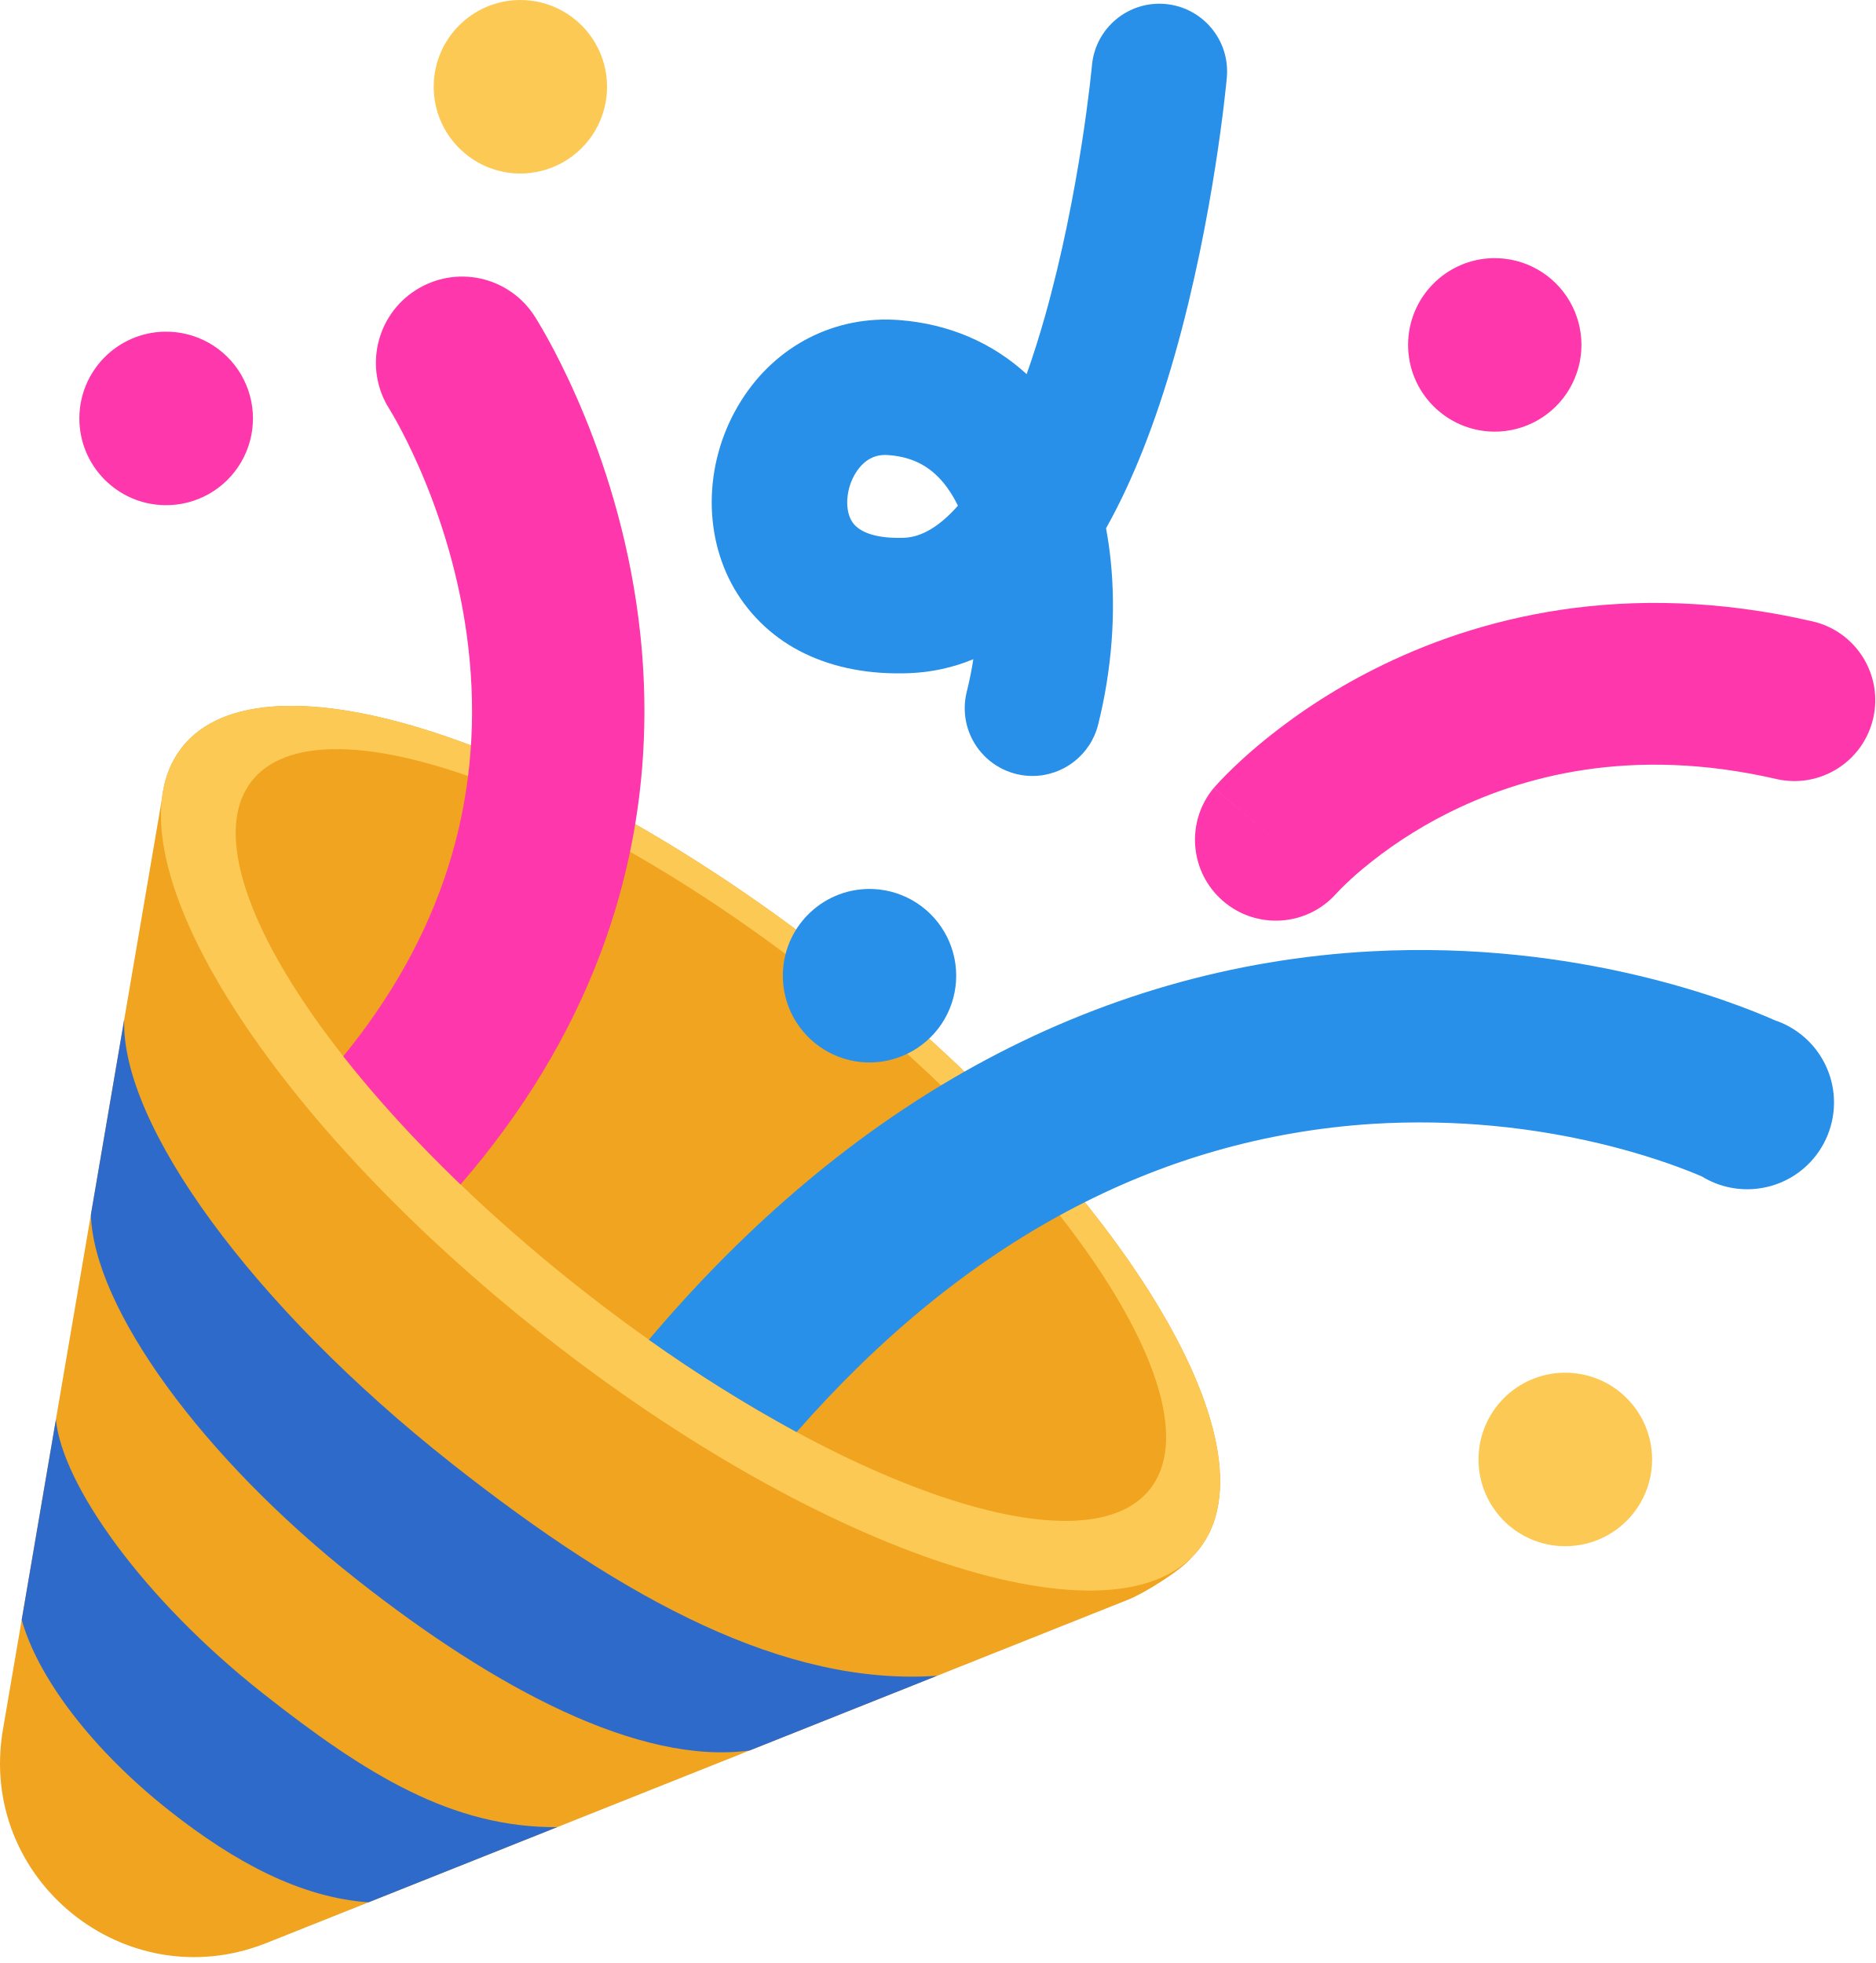
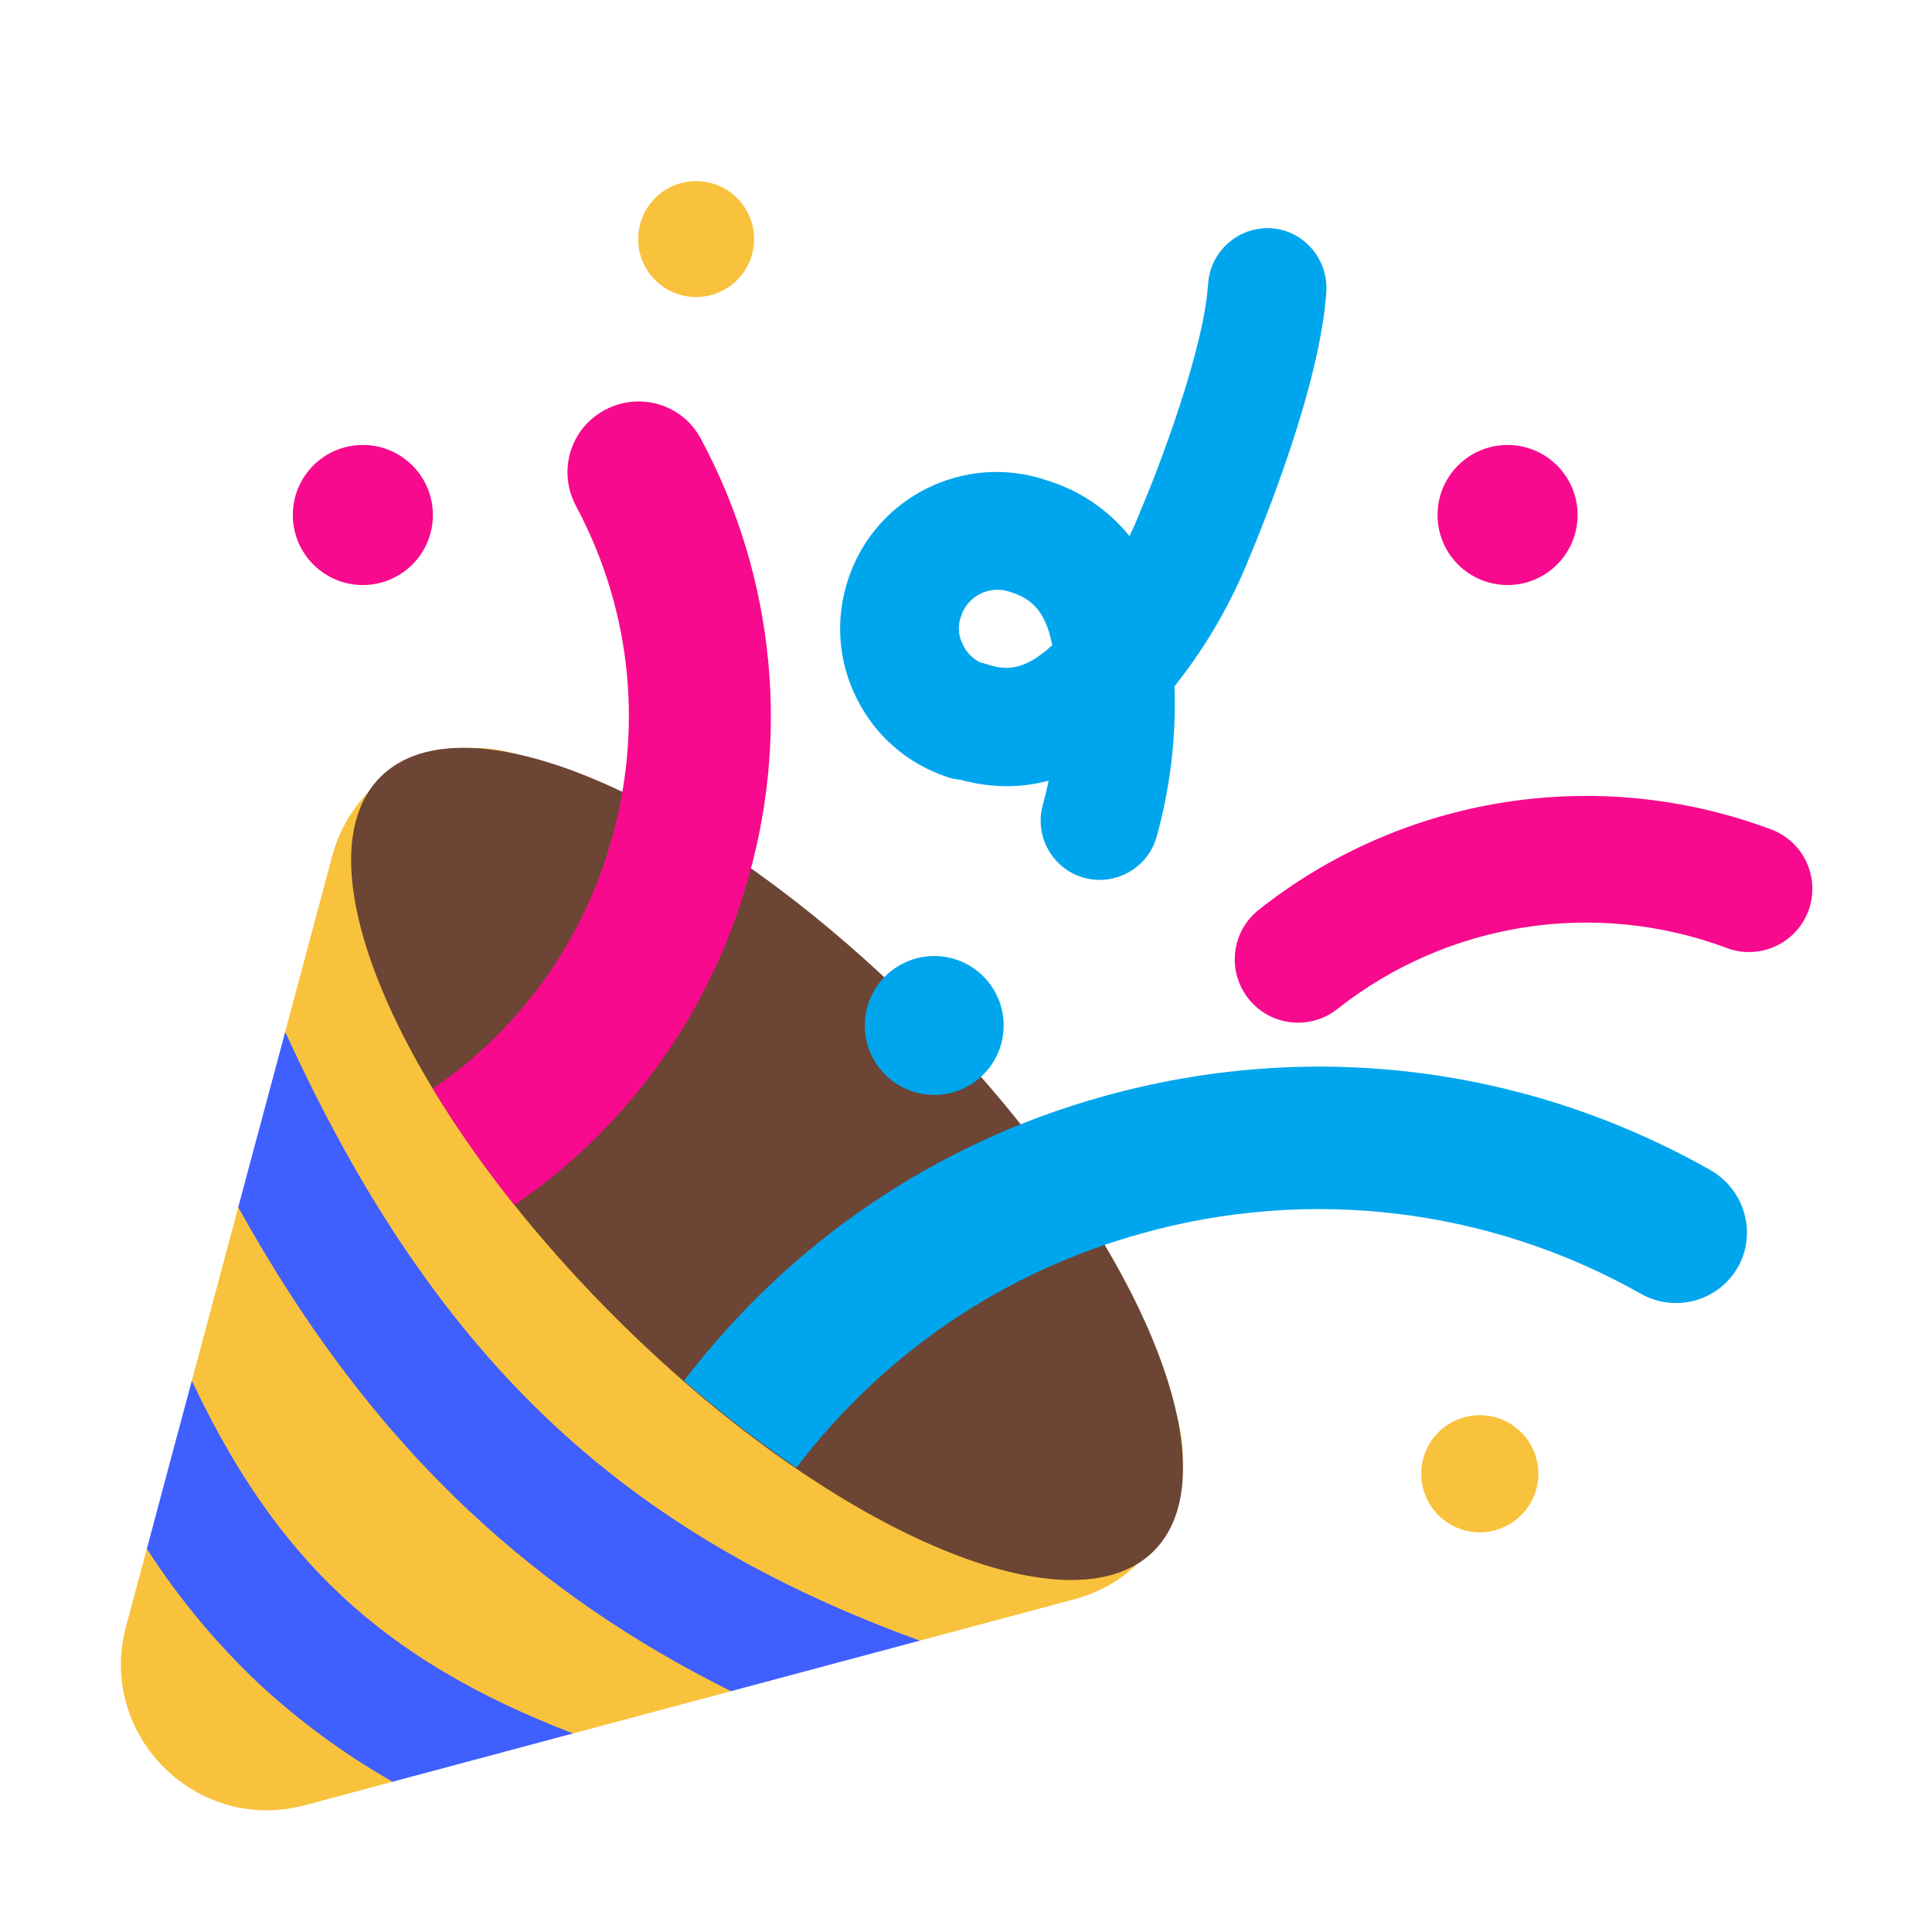
- <svg xmlns="http://www.w3.org/2000/svg" width="122.27" height="128" viewBox="0 0 256 268">
-   <path fill="#FF37AD" d="M22.498 68.97a11.845 11.845 0 1 0 0-23.687c-6.471.098-11.666 5.372-11.666 11.844s5.195 11.746 11.666 11.844m181.393-10.04a11.845 11.845 0 1 0-.003-23.688c-6.471.098-11.665 5.373-11.665 11.845c.001 6.472 5.197 11.745 11.668 11.842" />
-   <path fill="#FCC954" d="M213.503 211.097a11.845 11.845 0 1 0-.003-23.687c-6.471.098-11.665 5.373-11.664 11.845s5.196 11.745 11.667 11.842M70.872 23.689a11.845 11.845 0 1 0 0-23.688C64.4.1 59.206 5.373 59.206 11.845S64.4 23.591 70.872 23.689" />
-   <path fill="#2890E9" d="M140.945 105.94a9.25 9.25 0 0 1-8.974-11.484c.37-1.482.672-2.97.899-4.455a25.4 25.4 0 0 1-8.732 1.904c-5.379.205-10.195-.702-14.3-2.69a22.23 22.23 0 0 1-9.614-8.877c-4.415-7.652-4.034-17.718.964-25.645c4.765-7.568 12.836-11.664 21.586-10.995c6.74.527 12.647 3.051 17.378 7.382q1.293-3.647 2.473-7.803c4.833-17.058 6.429-34.187 6.442-34.36a9.24 9.24 0 0 1 10.041-8.37a9.25 9.25 0 0 1 8.37 10.044c-.067.767-1.768 19.03-7.068 37.735c-2.676 9.445-5.838 17.426-9.42 23.798q.396 2.13.631 4.372c.746 7.211.152 14.974-1.714 22.445a9.256 9.256 0 0 1-8.962 6.998m-20.123-43.827c-.956 0-2.64.28-3.996 2.43c-1.298 2.06-1.552 4.873-.588 6.544c1.282 2.223 5.054 2.417 7.19 2.336c2.424-.092 4.908-1.612 7.338-4.382a16 16 0 0 0-1.43-2.422c-2.007-2.787-4.547-4.212-7.998-4.482c-.13-.008-.305-.024-.516-.024" />
-   <path fill="#F0A420" d="M114.361 131.268c-38.343-30.224-78.42-43.319-89.514-29.246a12.8 12.8 0 0 0-2.257 4.509a4 4 0 0 0-.156.61v.024q-.223.947-.333 1.917L.393 236.18c-3.477 20.412 16.73 36.755 35.967 29.093l117.721-46.908c2.076-.826 7.185-3.982 8.583-5.724q.556-.544 1.037-1.153c11.092-14.075-11-49.988-49.34-80.223z" />
-   <path fill="#FCC954" d="M163.688 211.494c11.1-14.08-10.984-50-49.327-80.226c-38.343-30.227-78.425-43.316-89.524-29.236s10.983 50 49.326 80.226c38.343 30.227 78.425 43.316 89.525 29.236" />
-   <path fill="#F0A420" d="M156.994 203.294c9.108-11.556-10.956-42.563-44.817-69.256c-33.861-26.695-68.697-38.966-77.804-27.413c-9.11 11.556 10.954 42.563 44.815 69.256c33.86 26.695 68.697 38.969 77.806 27.413" />
-   <path fill="#2E6AC9" d="M76.059 249.456c-14.327.07-26.004-7.101-40.158-18.257C19.431 218.21 8.493 202.665 7.63 193.81l-4.668 27.327c2.16 7.798 9.523 17.683 20.202 26.101c8.883 7.004 17.844 11.813 27.135 12.48l25.76-10.266zm-14.332-49.6c-27.443-21.637-45.271-46.467-44.77-60.669l-4.549 26.63c.351 12.685 15.175 33.184 36.262 49.808c18.894 14.896 38.583 25.38 53.66 23.363l25.593-10.2c-20.62 1.425-42.376-10.147-66.196-28.931" />
-   <path fill="#2890E9" d="M118.535 145.052a11.845 11.845 0 1 0 0-23.688c-6.471.098-11.666 5.372-11.666 11.844s5.195 11.746 11.666 11.844" />
-   <path fill="#FF37AD" d="m182.412 122.007l.087-.097c.108-.116.308-.33.596-.621a45 45 0 0 1 2.8-2.56c3.56-2.98 7.45-5.54 11.594-7.63c10.128-5.125 25.208-9.307 44.985-4.747c5.943 1.37 11.87-2.336 13.241-8.278c1.37-5.942-2.336-11.87-8.278-13.24c-25.602-5.903-45.957-.506-59.922 6.566a82.5 82.5 0 0 0-15.857 10.449a66 66 0 0 0-4.215 3.866a45 45 0 0 0-1.53 1.615l-.12.135l-.042.048l-.02.022l-.007.008c-.003.005-.009.01 8.361 7.21l-8.37-7.2c-3.877 4.622-3.328 11.5 1.233 15.448s11.446 3.506 15.464-.994M73.03 43.248a11.75 11.75 0 0 0-16.23-3.664a11.76 11.76 0 0 0-3.665 16.227c.427.683 9.178 14.86 10.976 34.276c1.83 19.727-3.966 37.86-17.253 54.12c4.474 5.686 9.858 11.596 16.008 17.507c8.51-9.834 14.913-20.402 19.12-31.583c5.175-13.756 7.006-28.342 5.445-43.348c-2.487-23.874-12.874-41.11-14.402-43.535" />
-   <path fill="#2890E9" d="M220.242 156.578c6.002 1.553 10.244 3.246 12.077 4.034a11.86 11.86 0 0 0 13.94-1.12a11.87 11.87 0 0 0 4.107-8.765a11.85 11.85 0 0 0-8.06-11.426c-5.618-2.495-26.905-10.92-55.044-9.423c-18.941 1.007-37.155 6.253-54.133 15.608c-16.076 8.86-31.004 21.412-44.556 37.425a199 199 0 0 0 20.17 12.607c22.882-26.08 49.283-40.217 78.7-42.085a105.9 105.9 0 0 1 32.8 3.145" />
+ <svg xmlns="http://www.w3.org/2000/svg" width="128" height="128" viewBox="0 0 32 32">
+   <g fill="none">
+     <path fill="#F9C23C" d="m5.05 29.9l1.472-.394l.394-.855l2.55.067l2.653-.71l.598-.926l2.482.102l2.591-.694c1.8-.48 2.41-2.74 1.09-4.06L9.56 13.1c-1.32-1.32-3.58-.72-4.06 1.09l-.773 2.887l.108 2.344l-.88.542l-.79 2.951l.132 2.248l-.863.484l-.344 1.284c-.49 1.8 1.16 3.45 2.96 2.97" />
+     <path fill="#3F5FFF" d="M7.8 25.053c-1.48-1.383-2.74-3.047-3.854-5.058l.778-2.904c1.278 2.798 2.716 4.889 4.441 6.5c1.663 1.553 3.633 2.697 6.07 3.583l-3.128.837c-1.602-.797-3.027-1.764-4.306-2.958m-3.514 2.833a12 12 0 0 1-1.855-2.234l.745-2.783c.703 1.49 1.49 2.634 2.476 3.557c.984.92 2.208 1.659 3.838 2.285l-2.989.8a12 12 0 0 1-2.215-1.625" />
+     <path fill="#6D4534" d="M19.11 25.69c1.4-1.4-.34-5.4-3.88-8.94S7.7 11.47 6.3 12.87s.34 5.4 3.88 8.94s7.54 5.27 8.93 3.88" />
+     <path fill="#F70A8D" d="M11.61 7.27a9.73 9.73 0 0 1 .72 7.49a9.7 9.7 0 0 1-3.81 5.2c-.52-.65-.97-1.3-1.35-1.93a7.4 7.4 0 0 0 2.91-3.96c.59-1.91.4-3.93-.54-5.69c-.31-.58-.09-1.29.48-1.59c.58-.31 1.29-.09 1.59.48m10.54 9.443a6.65 6.65 0 0 1 6.454-1.01a1.048 1.048 0 0 0 .732-1.965a8.74 8.74 0 0 0-8.486 1.33a1.048 1.048 0 1 0 1.3 1.645M6.01 9.69a1.16 1.16 0 1 0 0-2.32a1.16 1.16 0 0 0 0 2.32m20.12-1.16a1.16 1.16 0 1 1-2.32 0a1.16 1.16 0 0 1 2.32 0" />
+     <path fill="#F9C23C" d="M12.49 3.96a.96.96 0 1 1-1.92 0a.96.96 0 0 1 1.92 0m12.99 20.45a.97.97 0 1 1-1.94 0a.97.97 0 0 1 1.94 0" />
+     <path fill="#00A6ED" d="M21.63 4.02a.95.95 0 0 0-.58-.24a.99.99 0 0 0-1.04.92c-.07 1.1-.83 3.09-1.12 3.76q-.001.008-.005.015q-.005.008-.005.015q-.08.198-.172.39a2.8 2.8 0 0 0-1.358-.92l-.03-.01c-1.35-.45-2.82.28-3.27 1.64c-.22.66-.17 1.36.14 1.98s.84 1.08 1.5 1.3q.106.036.214.045q.76.206 1.465.015a6 6 0 0 1-.099.41c-.14.52.17 1.06.69 1.2a.98.98 0 0 0 1.2-.69a8.2 8.2 0 0 0 .293-2.482q.78-.98 1.247-2.148l.015-.036c.185-.448 1.158-2.802 1.255-4.374c.01-.31-.12-.6-.34-.79m-4.88 5.79c.275.092.558.246.678.876c-.492.457-.808.407-1.088.314a1 1 0 0 0-.102-.028a.6.6 0 0 1-.288-.292a.58.58 0 0 1-.03-.48c.11-.33.47-.51.8-.4zm1.52 8.35c3.41-.95 6.98-.52 10.06 1.22c.57.33.77 1.04.46 1.6c-.32.57-1.04.77-1.61.45a10.85 10.85 0 0 0-8.27-1c-2.31.64-4.29 2-5.72 3.88c-.61-.42-1.24-.9-1.86-1.44c1.73-2.27 4.14-3.93 6.94-4.71m-1.646-1.175a1.15 1.15 0 1 1-2.3 0a1.15 1.15 0 0 1 2.3 0" />
+   </g>
</svg>
